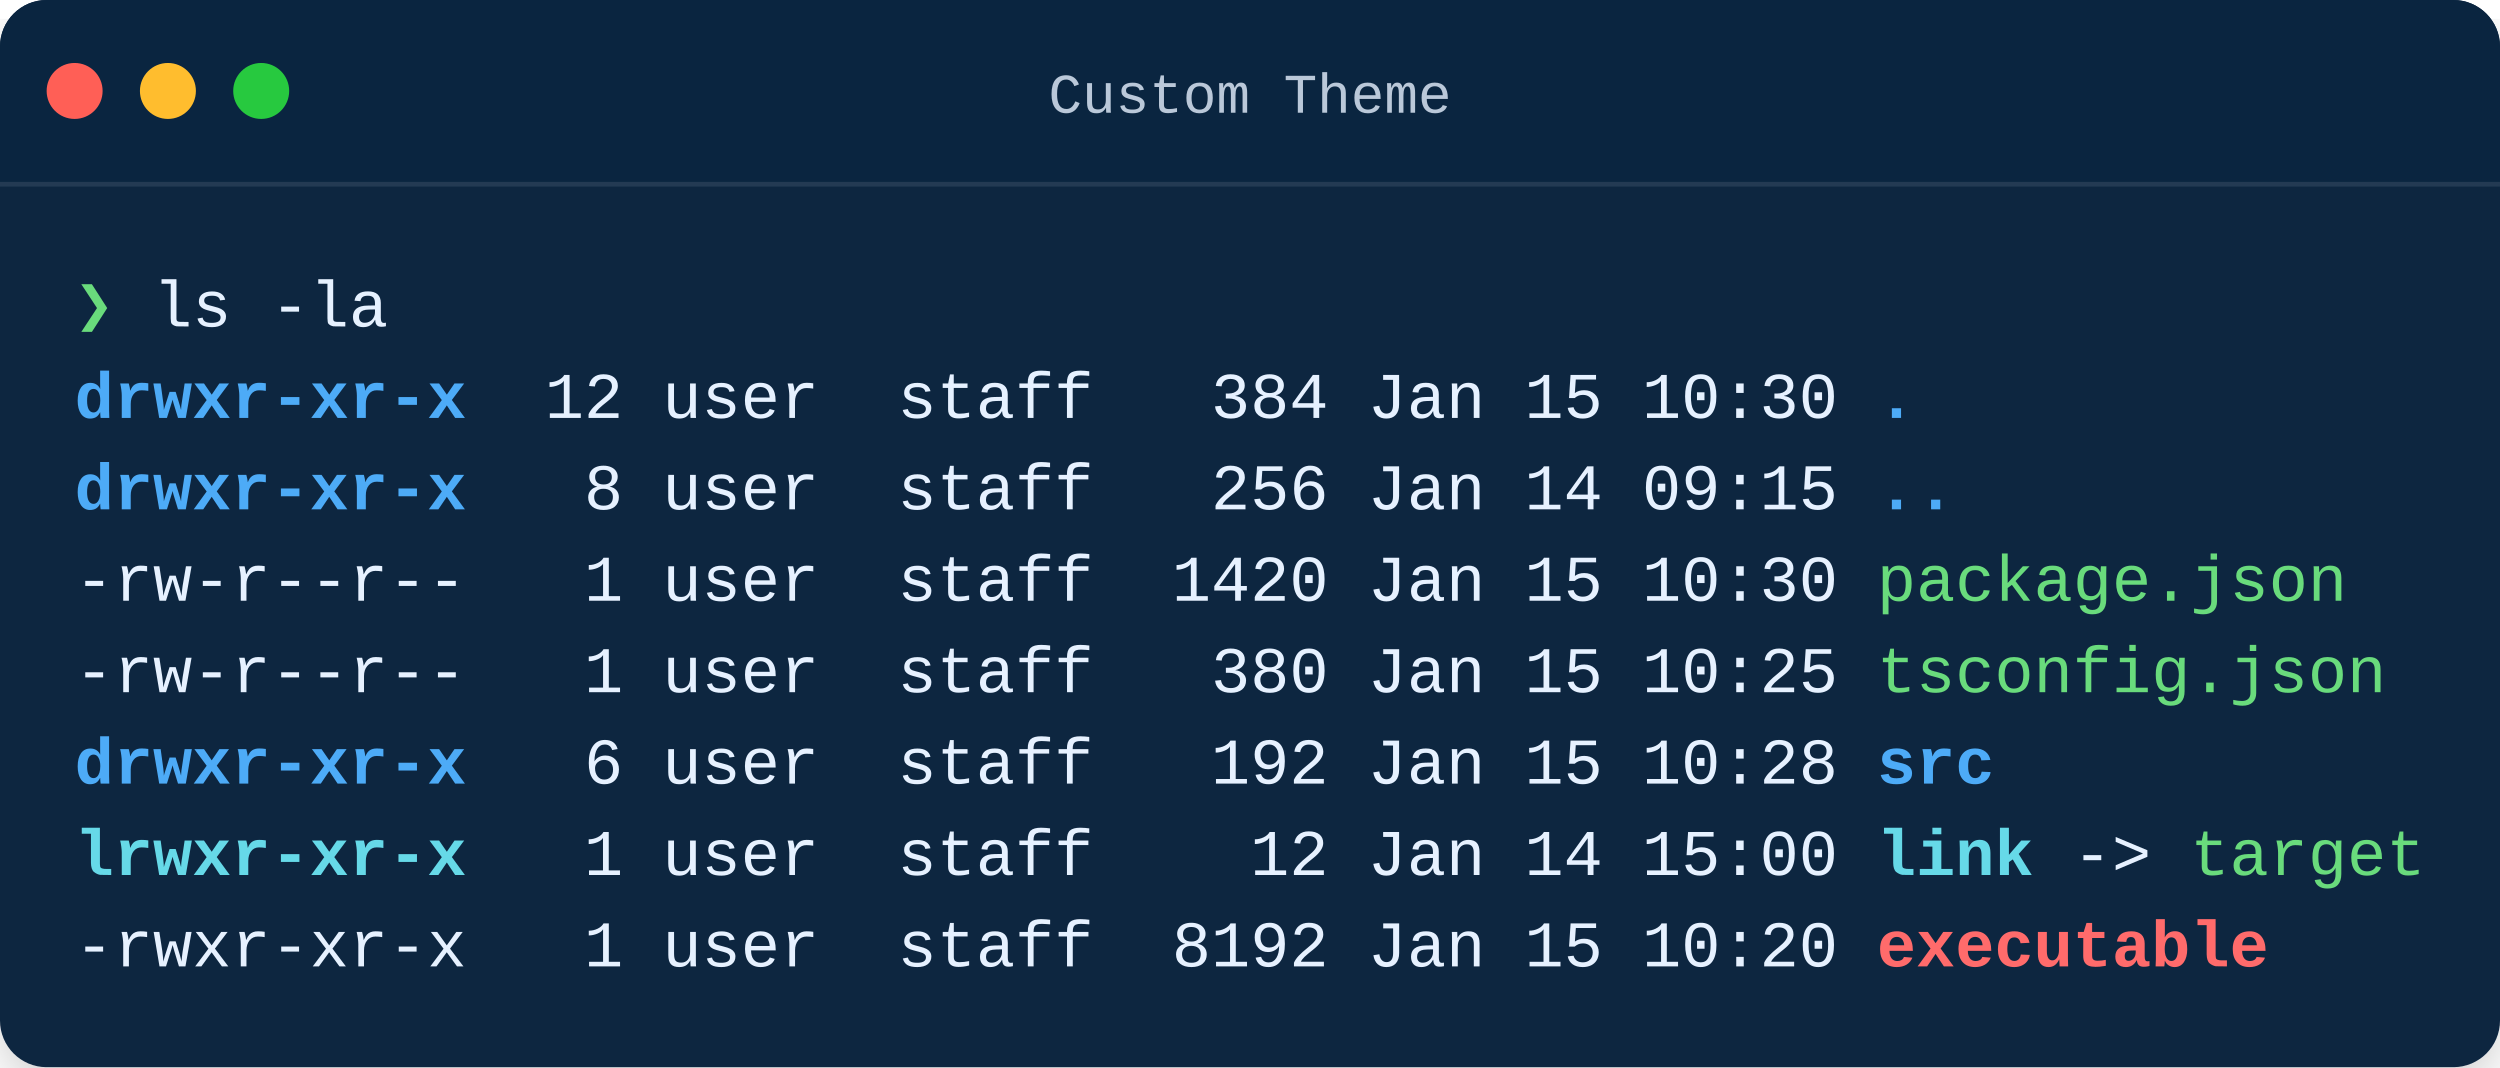
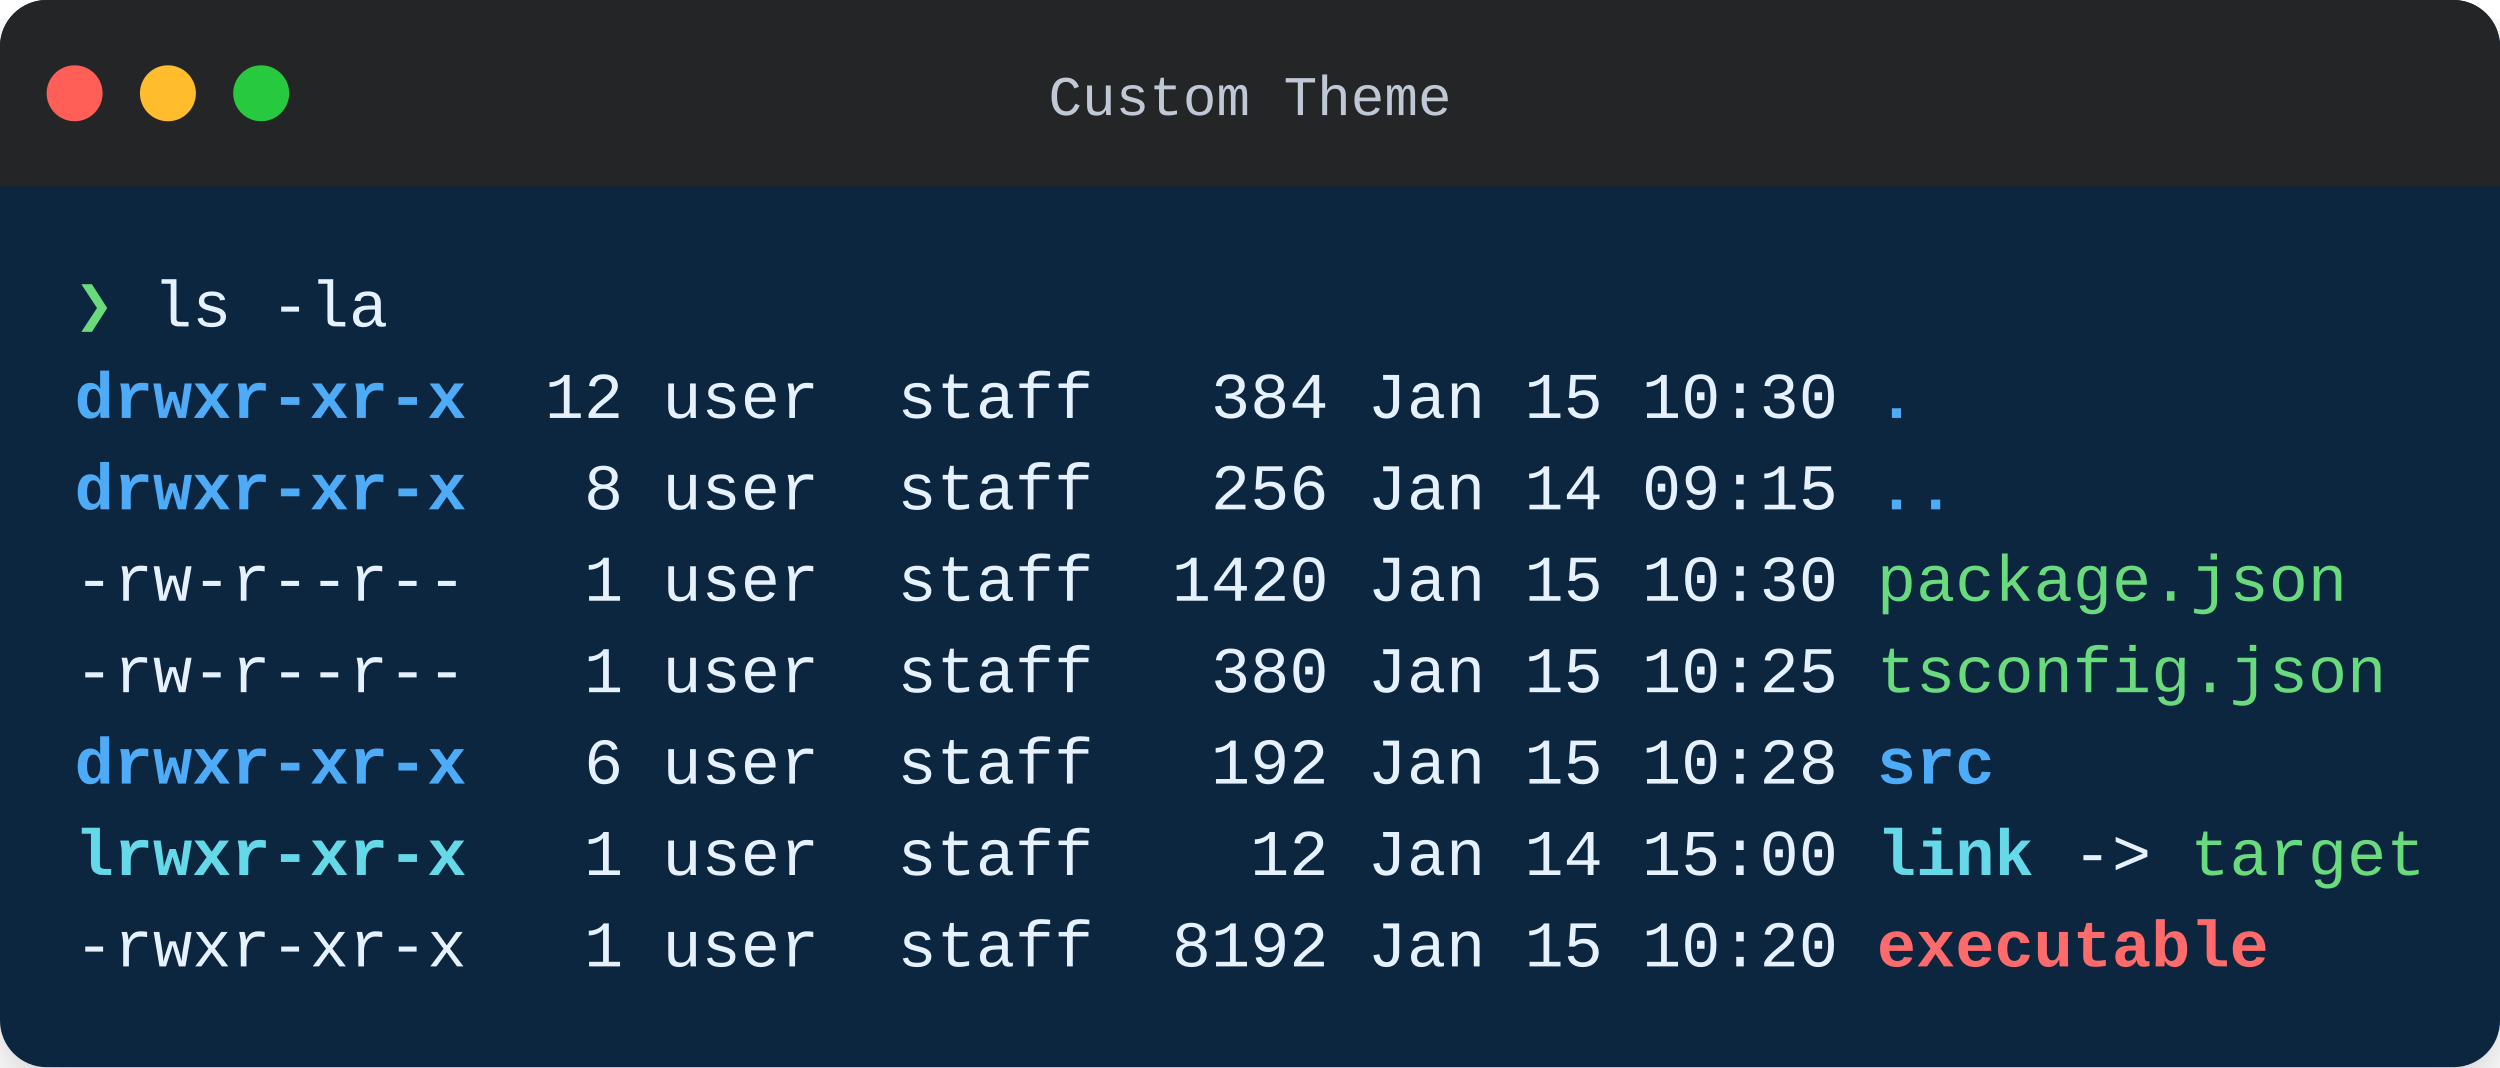
<svg xmlns="http://www.w3.org/2000/svg" viewBox="0 0 536 228.8" width="536" height="228.8">
  <defs>
    <filter id="shadow" x="-10%" y="-10%" width="120%" height="120%">
      <feDropShadow dx="0" dy="4" stdDeviation="8" flood-opacity="0.3" />
    </filter>
  </defs>
  <rect x="0" y="0" width="536" height="228.8" fill="#0a2540" rx="10" ry="10" filter="url(#shadow)" />
  <g class="title-bar">
-     <rect x="0" y="0" width="536" height="39" fill="#0a2540" rx="10" ry="10" />
-     <rect x="0" y="29" width="536" height="10" fill="#0a2540" />
-     <line x1="0" y1="39.5" x2="536" y2="39.5" stroke="#e6f1ff1a" stroke-width="1" />
-     <circle cx="16" cy="19.5" r="6" fill="#ff5f56" />
-     <circle cx="36" cy="19.5" r="6" fill="#ffbd2e" />
-     <circle cx="56" cy="19.5" r="6" fill="#27c93f" />
-     <text x="268" y="24.167" fill="#e6f1ff" font-family="'SF Mono', 'Monaco', 'Menlo', 'Ubuntu Mono', 'Consolas', 'Courier New', monospace" font-size="12" text-anchor="middle" opacity="0.8">Custom Theme</text>
+     <rect x="0" y="0" width="536" height="40" fill="#242526" rx="10" ry="10" />
+     <rect x="0" y="30" width="536" height="10" fill="#242526" />
+     <circle cx="16" cy="20" r="6" fill="#ff5f56" />
+     <circle cx="36" cy="20" r="6" fill="#ffbd2e" />
+     <circle cx="56" cy="20" r="6" fill="#27c93f" />
+     <text x="268" y="24.667" fill="#e6f1ff" font-family="'SF Mono', 'Monaco', 'Menlo', 'Ubuntu Mono', 'Consolas', 'Courier New', monospace" font-size="12" text-anchor="middle" opacity="0.8">Custom Theme</text>
  </g>
  <g class="text">
    <text y="70" font-family="'SF Mono', 'Monaco', 'Menlo', 'Ubuntu Mono', 'Consolas', 'Courier New', monospace" font-size="14" xml:space="preserve">
      <tspan x="16" fill="#69db7c" font-weight="bold">❯</tspan>
      <tspan x="24.4" fill="#e6f1ff"> ls -la</tspan>
    </text>
    <text y="89.6" font-family="'SF Mono', 'Monaco', 'Menlo', 'Ubuntu Mono', 'Consolas', 'Courier New', monospace" font-size="14" xml:space="preserve">
      <tspan x="16" fill="#4dabf7" font-weight="bold">drwxr-xr-x</tspan>
      <tspan x="100" fill="#e6f1ff">  12 user  staff   384 Jan 15 10:30 </tspan>
      <tspan x="402.4" fill="#4dabf7" font-weight="bold">.</tspan>
    </text>
    <text y="109.2" font-family="'SF Mono', 'Monaco', 'Menlo', 'Ubuntu Mono', 'Consolas', 'Courier New', monospace" font-size="14" xml:space="preserve">
      <tspan x="16" fill="#4dabf7" font-weight="bold">drwxr-xr-x</tspan>
      <tspan x="100" fill="#e6f1ff">   8 user  staff   256 Jan 14 09:15 </tspan>
      <tspan x="402.4" fill="#4dabf7" font-weight="bold">..</tspan>
    </text>
    <text y="128.8" font-family="'SF Mono', 'Monaco', 'Menlo', 'Ubuntu Mono', 'Consolas', 'Courier New', monospace" font-size="14" xml:space="preserve">
      <tspan x="16" fill="#e6f1ff">-rw-r--r--   1 user  staff  1420 Jan 15 10:30 </tspan>
      <tspan x="402.4" fill="#69db7c">package.json</tspan>
    </text>
    <text y="148.4" font-family="'SF Mono', 'Monaco', 'Menlo', 'Ubuntu Mono', 'Consolas', 'Courier New', monospace" font-size="14" xml:space="preserve">
      <tspan x="16" fill="#e6f1ff">-rw-r--r--   1 user  staff   380 Jan 15 10:25 </tspan>
      <tspan x="402.4" fill="#69db7c">tsconfig.json</tspan>
    </text>
    <text y="168" font-family="'SF Mono', 'Monaco', 'Menlo', 'Ubuntu Mono', 'Consolas', 'Courier New', monospace" font-size="14" xml:space="preserve">
      <tspan x="16" fill="#4dabf7" font-weight="bold">drwxr-xr-x</tspan>
      <tspan x="100" fill="#e6f1ff">   6 user  staff   192 Jan 15 10:28 </tspan>
      <tspan x="402.4" fill="#4dabf7" font-weight="bold">src</tspan>
    </text>
    <text y="187.6" font-family="'SF Mono', 'Monaco', 'Menlo', 'Ubuntu Mono', 'Consolas', 'Courier New', monospace" font-size="14" xml:space="preserve">
      <tspan x="16" fill="#66d9e8" font-weight="bold">lrwxr-xr-x</tspan>
      <tspan x="100" fill="#e6f1ff">   1 user  staff    12 Jan 14 15:00 </tspan>
      <tspan x="402.4" fill="#66d9e8" font-weight="bold">link</tspan>
      <tspan x="436" fill="#e6f1ff"> -&gt; </tspan>
      <tspan x="469.6" fill="#69db7c">target</tspan>
    </text>
    <text y="207.2" font-family="'SF Mono', 'Monaco', 'Menlo', 'Ubuntu Mono', 'Consolas', 'Courier New', monospace" font-size="14" xml:space="preserve">
      <tspan x="16" fill="#e6f1ff">-rwxr-xr-x   1 user  staff  8192 Jan 15 10:20 </tspan>
      <tspan x="402.4" fill="#ff6b6b" font-weight="bold">executable</tspan>
    </text>
  </g>
</svg>
